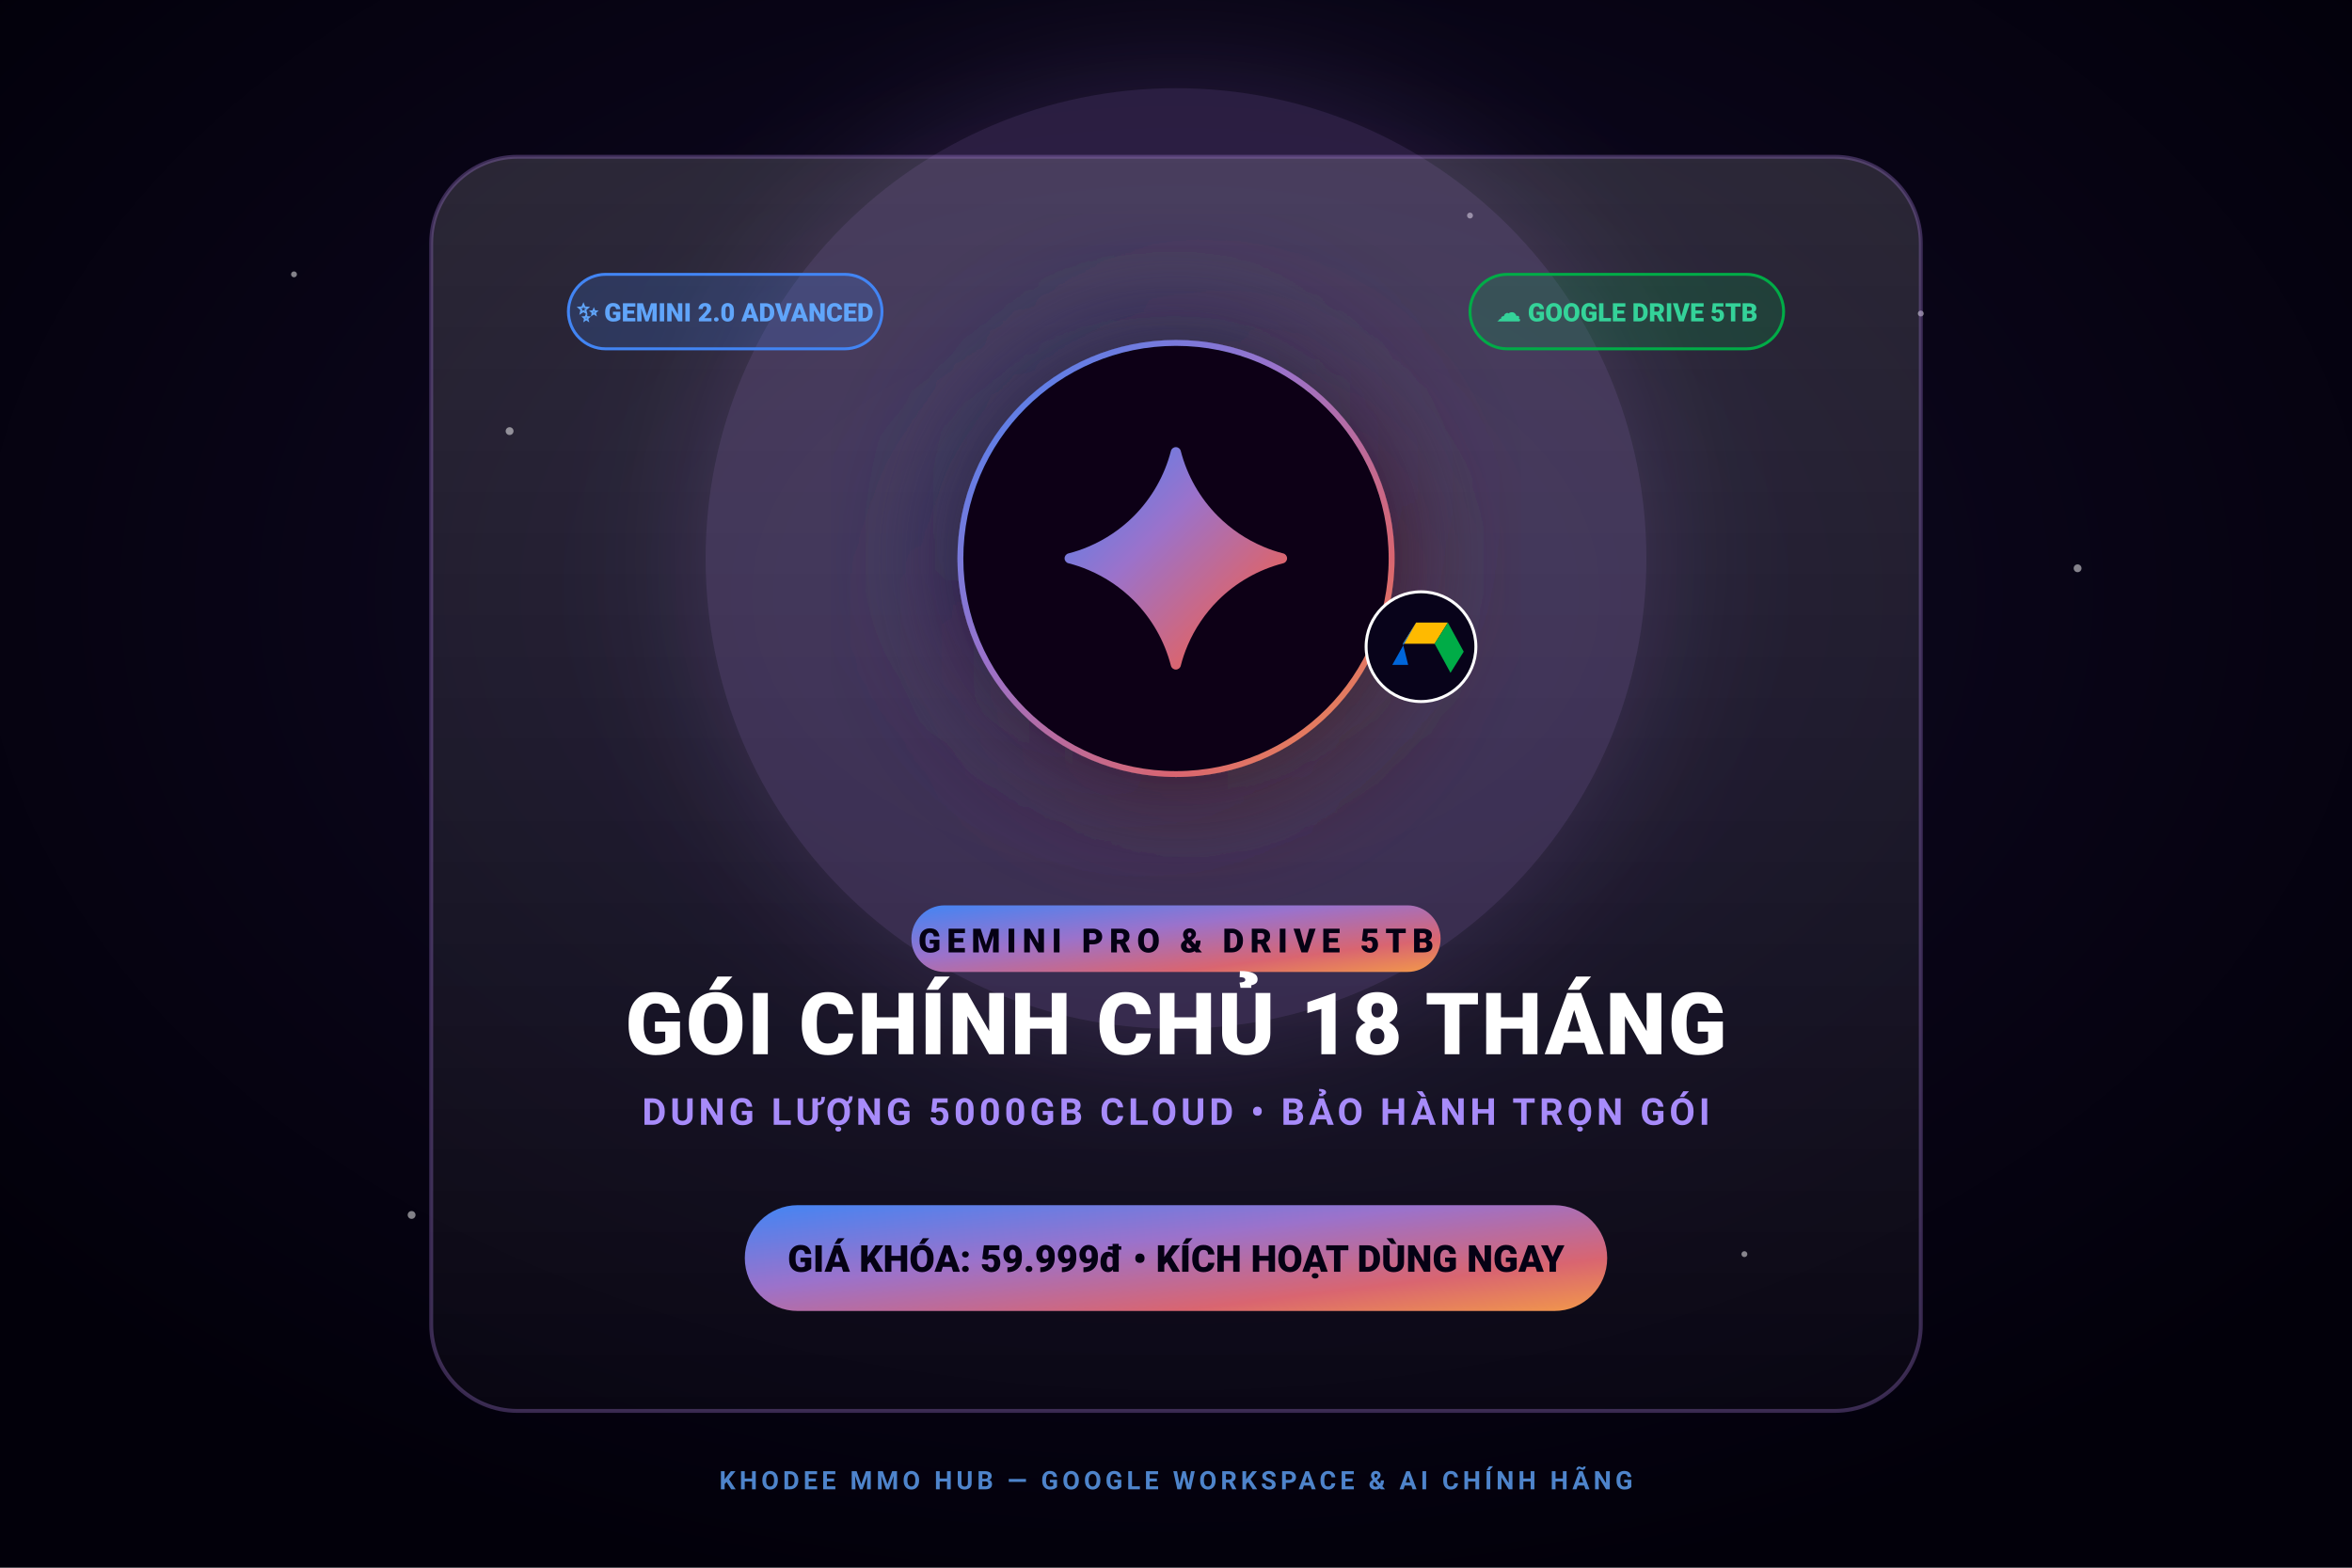
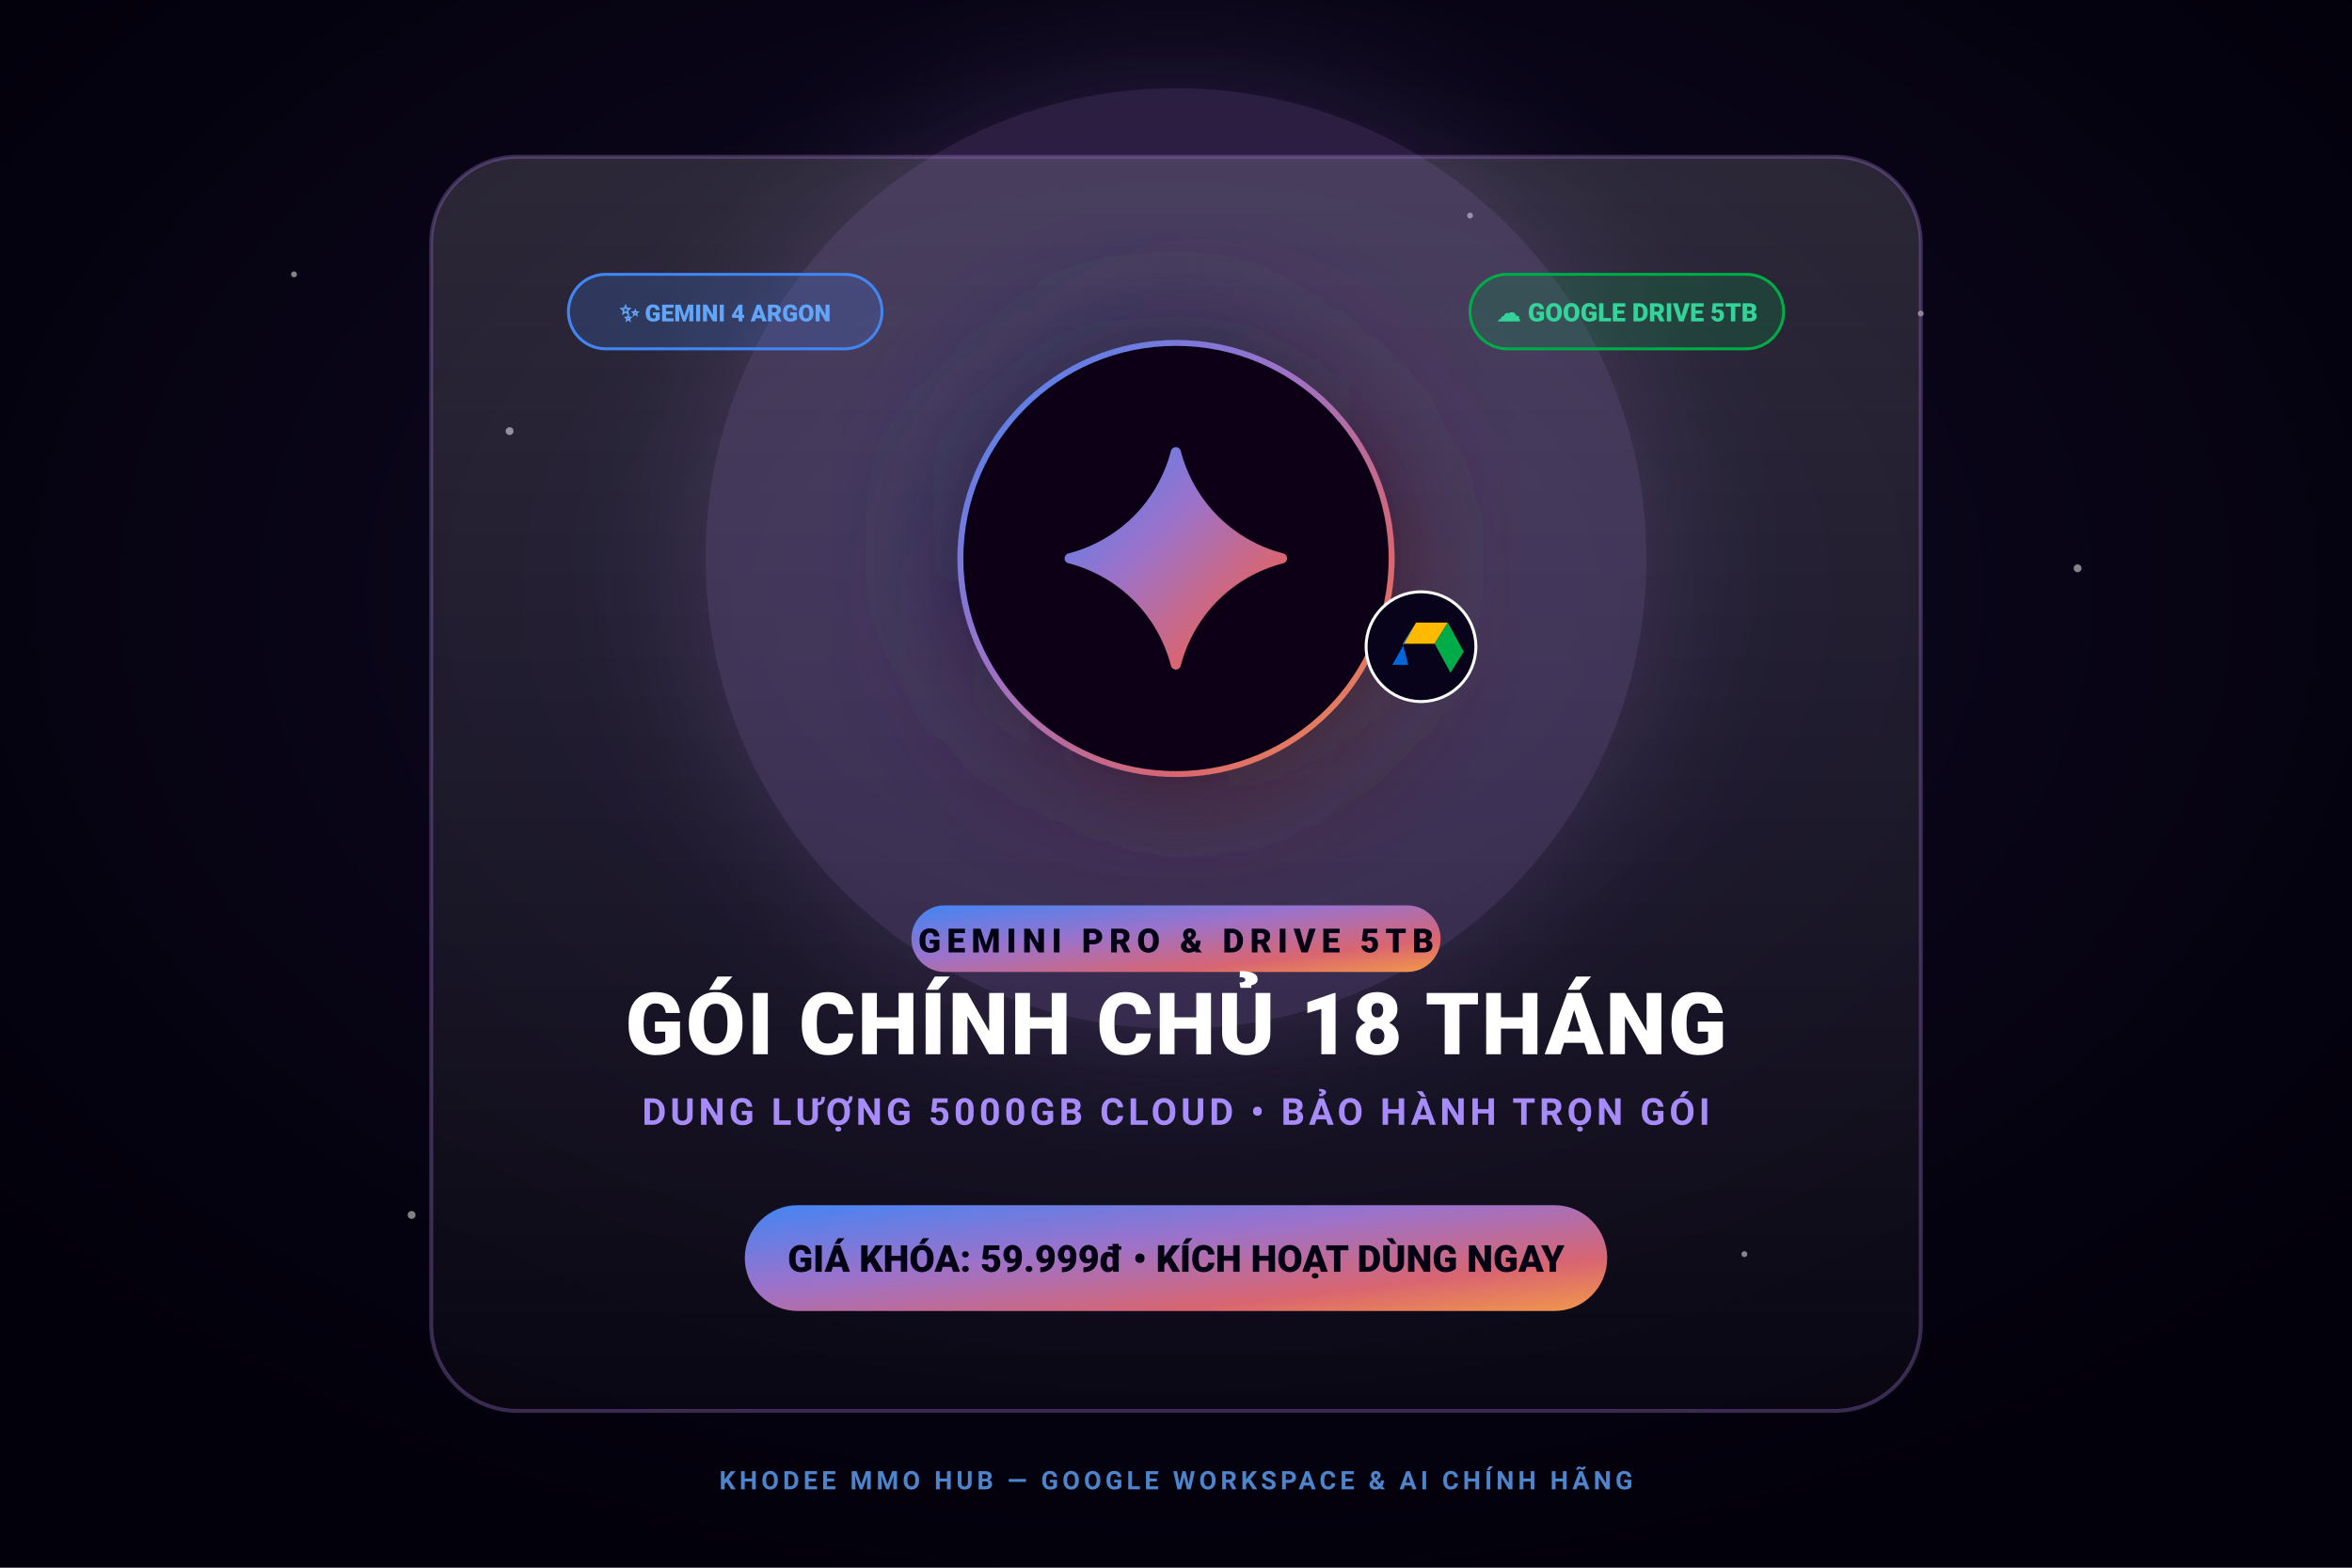
<svg xmlns="http://www.w3.org/2000/svg" viewBox="0 0 1200 800" width="1200" height="800">
  <defs>
    <radialGradient id="gemBg" cx="50%" cy="38%" r="65%">
      <stop offset="0%" stop-color="#140e2b" />
      <stop offset="55%" stop-color="#090517" />
      <stop offset="100%" stop-color="#02000a" />
    </radialGradient>
    <filter id="gemGlow" x="-30%" y="-30%" width="160%" height="160%">
      <feGaussianBlur stdDeviation="35" result="blur" />
      <feComposite in="SourceGraphic" in2="blur" operator="over" />
    </filter>
    <linearGradient id="gemGrad" x1="0%" y1="0%" x2="100%" y2="100%">
      <stop offset="0%" stop-color="#4285f4" />
      <stop offset="40%" stop-color="#9b72cb" />
      <stop offset="75%" stop-color="#d96570" />
      <stop offset="100%" stop-color="#f2994a" />
    </linearGradient>
    <linearGradient id="gemCard" x1="0%" y1="0%" x2="0%" y2="100%">
      <stop offset="0%" stop-color="#ffffff" stop-opacity="0.14" />
      <stop offset="100%" stop-color="#ffffff" stop-opacity="0.02" />
    </linearGradient>
  </defs>
  <rect width="1200" height="800" fill="url(#gemBg)" />
  <g fill="#ffffff" opacity="0.5">
    <circle cx="150" cy="140" r="1.5" />
    <circle cx="260" cy="220" r="2" />
    <circle cx="980" cy="160" r="1.5" />
    <circle cx="1060" cy="290" r="2" />
    <circle cx="890" cy="640" r="1.5" />
    <circle cx="210" cy="620" r="2" />
    <circle cx="750" cy="110" r="1.5" />
  </g>
  <circle cx="600" cy="285" r="240" fill="#9b72cb" opacity="0.22" filter="url(#gemGlow)" />
  <rect x="220" y="80" width="760" height="640" rx="44" fill="url(#gemCard)" stroke="#9b72cb" stroke-opacity="0.35" stroke-width="2" />
  <g transform="translate(290, 140)">
    <rect width="160" height="38" rx="19" fill="#4285f4" fill-opacity="0.2" stroke="#4285f4" stroke-width="1.5" />
-     <text x="80" y="24" fill="#60a5fa" font-family="'Segoe UI', Roboto, sans-serif" font-size="13" font-weight="800" text-anchor="middle">✨ GEMINI 2.0 ADVANCED</text>
+     <text x="80" y="24" fill="#60a5fa" font-family="'Segoe UI', Roboto, sans-serif" font-size="12" font-weight="800" text-anchor="middle">✨ GEMINI 4 ARGON</text>
  </g>
  <g transform="translate(750, 140)">
    <rect width="160" height="38" rx="19" fill="#00ac47" fill-opacity="0.2" stroke="#00ac47" stroke-width="1.5" />
    <text x="80" y="24" fill="#34d399" font-family="'Segoe UI', Roboto, sans-serif" font-size="13" font-weight="800" text-anchor="middle">☁️ GOOGLE DRIVE 5TB</text>
  </g>
  <g transform="translate(600, 285)">
    <circle cx="0" cy="0" r="110" fill="#070314" stroke="url(#gemGrad)" stroke-width="3" filter="url(#gemGlow)" />
    <g transform="translate(-62, -62) scale(5.16)">
      <path d="M20.616 10.835a14.147 14.147 0 01-4.45-3.001 14.111 14.111 0 01-3.678-6.452.503.503 0 00-.975 0 14.134 14.134 0 01-3.679 6.452 14.155 14.155 0 01-4.45 3.001c-.65.28-1.318.505-2.002.678a.502.502 0 000 .975c.684.172 1.35.397 2.002.677a14.147 14.147 0 014.45 3.001 14.112 14.112 0 013.679 6.453.502.502 0 00.975 0c.172-.685.397-1.351.677-2.003a14.145 14.145 0 013.001-4.45 14.113 14.113 0 016.453-3.678.503.503 0 000-.975 13.245 13.245 0 01-2.003-.678z" fill="url(#gemGrad)" />
    </g>
    <g transform="translate(125, 45)">
      <circle cx="0" cy="0" r="28" fill="#08031a" stroke="#ffffff" stroke-width="1.5" />
      <g transform="translate(-16, -15) scale(1.35)">
        <polygon points="10,2 22,2 17,10 5,10" fill="#ffba00" />
        <polygon points="17,10 22,2 28,13 23,21" fill="#00ac47" />
        <polygon points="5,10 10,2 1,18 7,18" fill="#0066da" />
      </g>
    </g>
  </g>
  <g transform="translate(600, 480)" text-anchor="middle">
    <rect x="-135" y="-18" width="270" height="34" rx="17" fill="url(#gemGrad)" />
    <text x="0" y="6" fill="#050114" font-family="'Segoe UI', Roboto, sans-serif" font-size="17" font-weight="900" letter-spacing="3">GEMINI PRO &amp; DRIVE 5TB</text>
    <text x="0" y="58" fill="#ffffff" font-family="'Segoe UI', Roboto, sans-serif" font-size="44" font-weight="900" letter-spacing="1">
      GÓI CHÍNH CHỦ 18 THÁNG
    </text>
    <text x="0" y="94" fill="#a78bfa" font-family="'Segoe UI', Roboto, sans-serif" font-size="19" font-weight="700" letter-spacing="2">
      DUNG LƯỢNG 5000GB CLOUD • BẢO HÀNH TRỌN GÓI
    </text>
  </g>
  <g transform="translate(380, 615)">
    <rect width="440" height="54" rx="27" fill="url(#gemGrad)" />
    <text x="220" y="34" fill="#050114" font-family="'Segoe UI', Roboto, sans-serif" font-size="19" font-weight="900" text-anchor="middle">
      GIÁ KHÓA: 59.999đ • KÍCH HOẠT DÙNG NGAY
    </text>
  </g>
  <text x="600" y="760" fill="#60a5fa" font-family="'Segoe UI', Roboto, sans-serif" font-size="13" font-weight="700" letter-spacing="2" text-anchor="middle" opacity="0.8">
    KHODEE MMO HUB — GOOGLE WORKSPACE &amp; AI CHÍNH HÃNG
  </text>
</svg>
